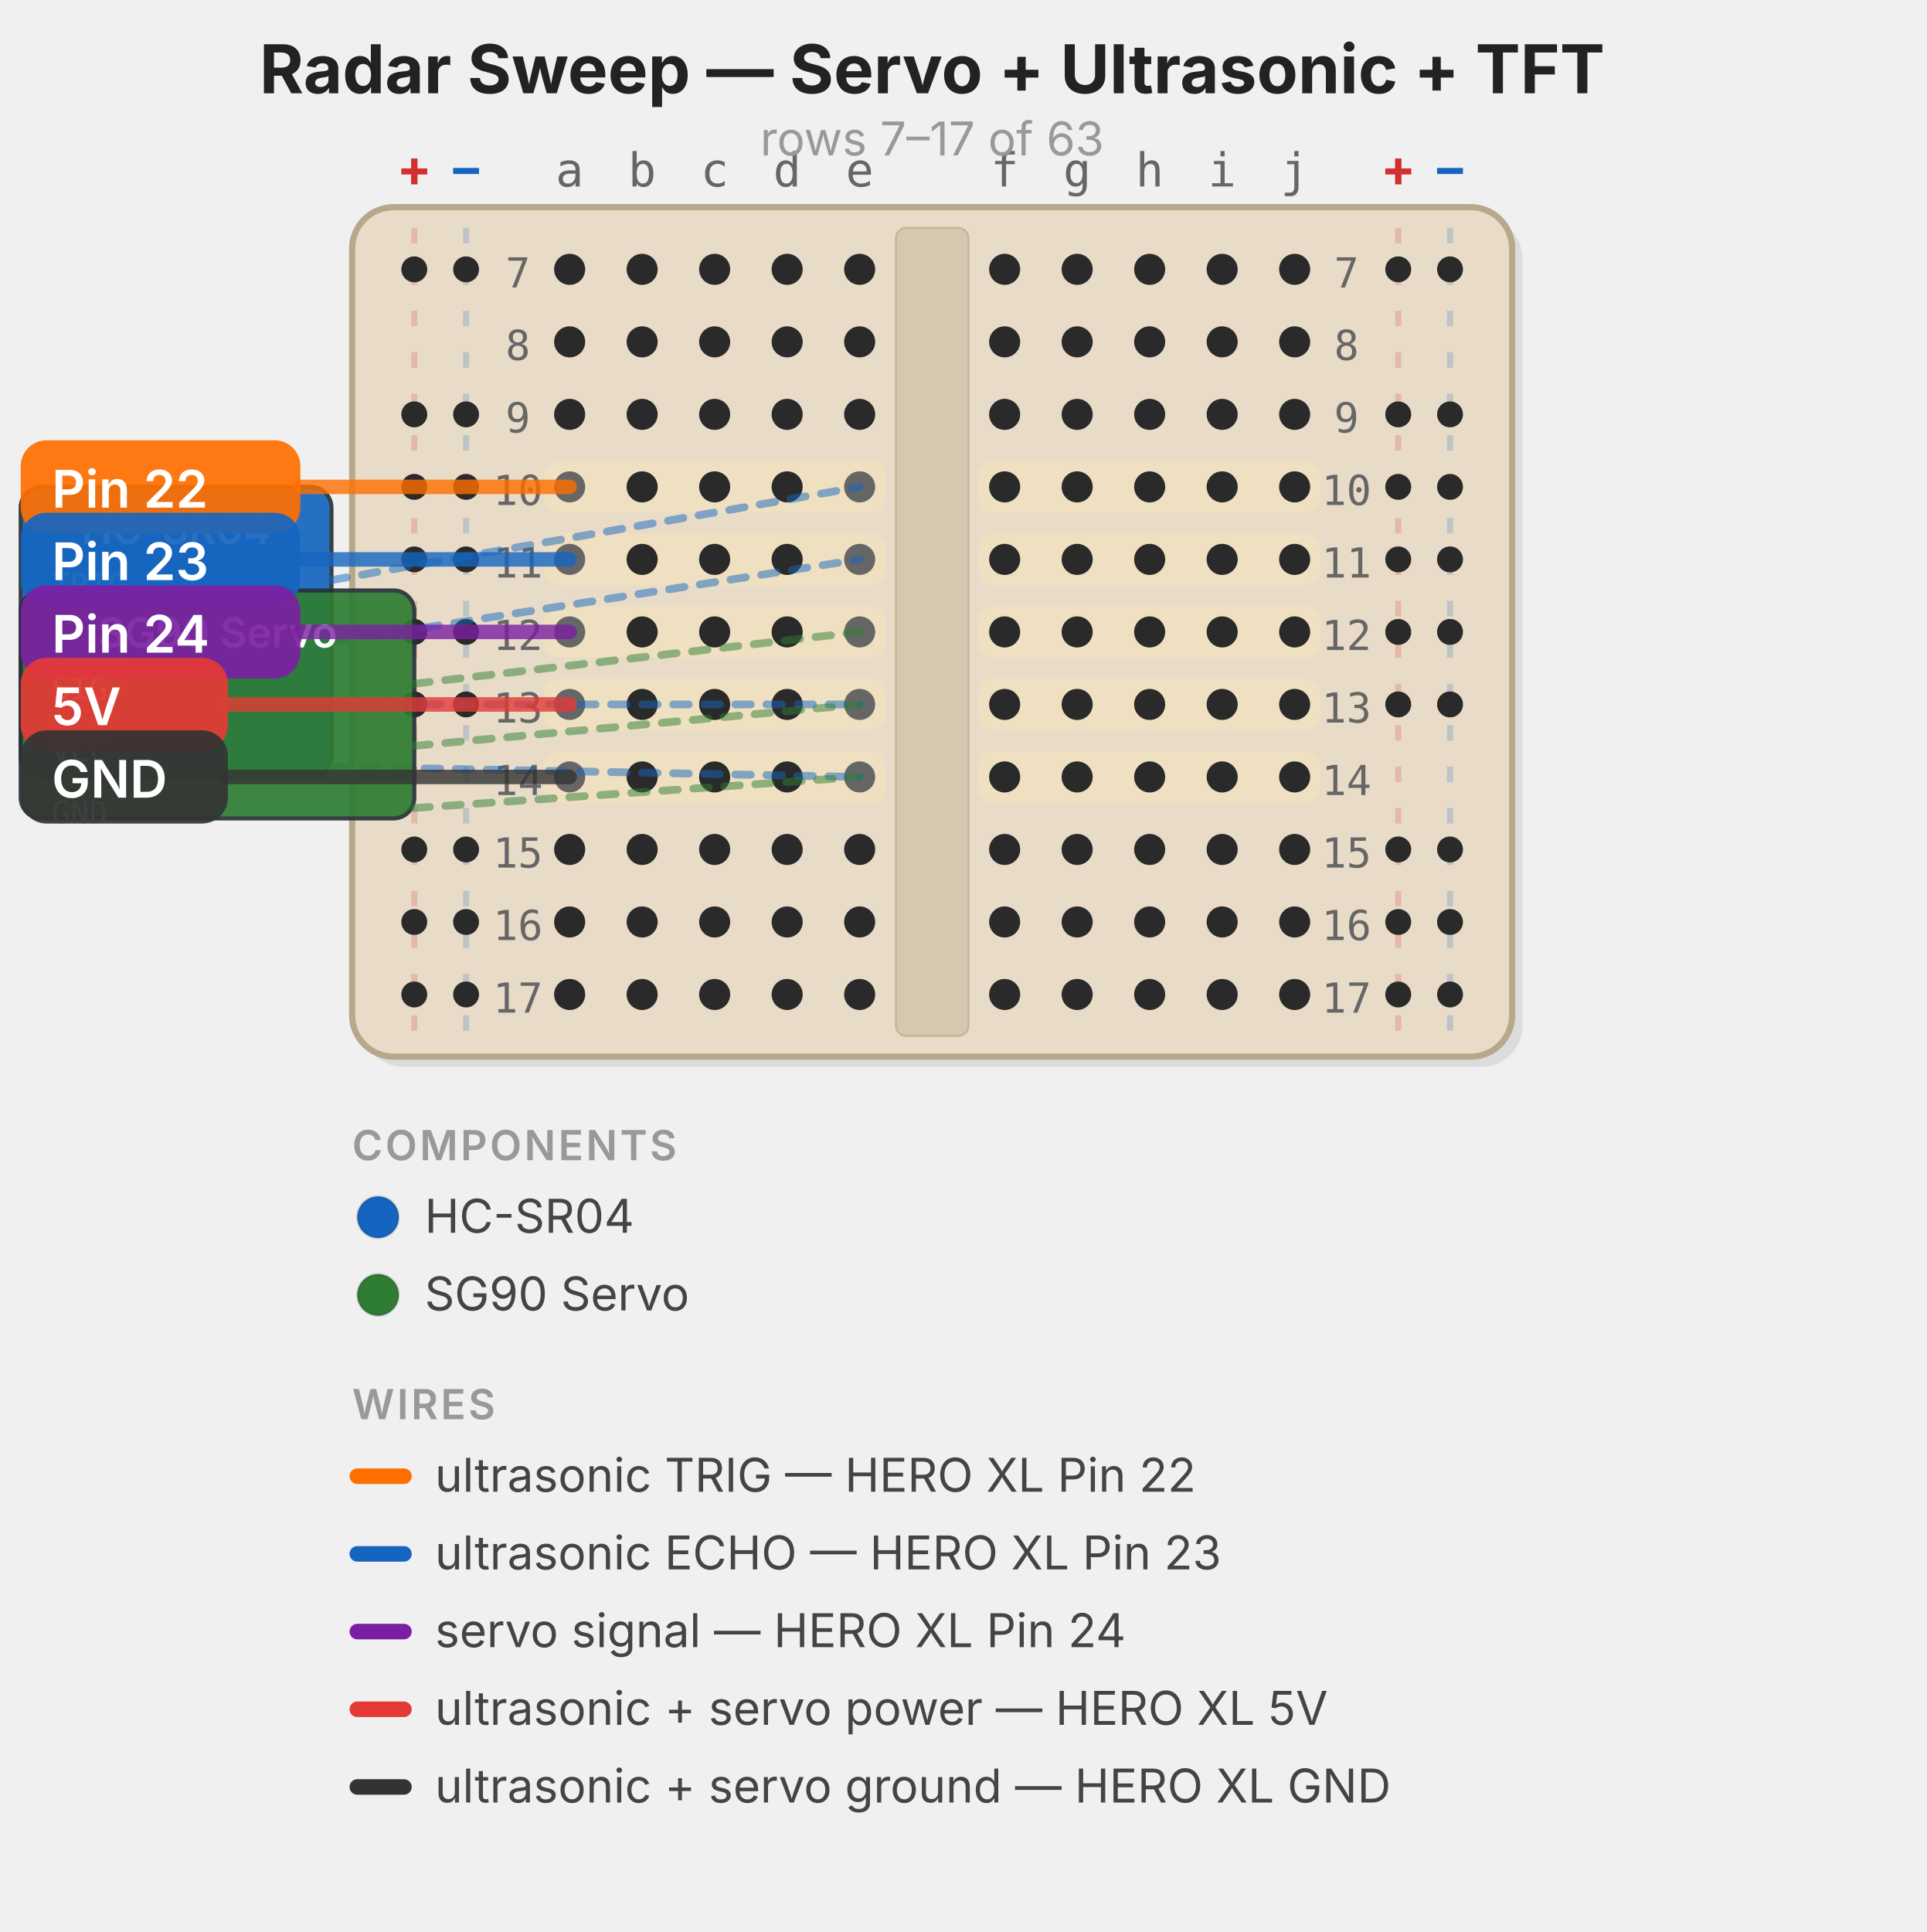
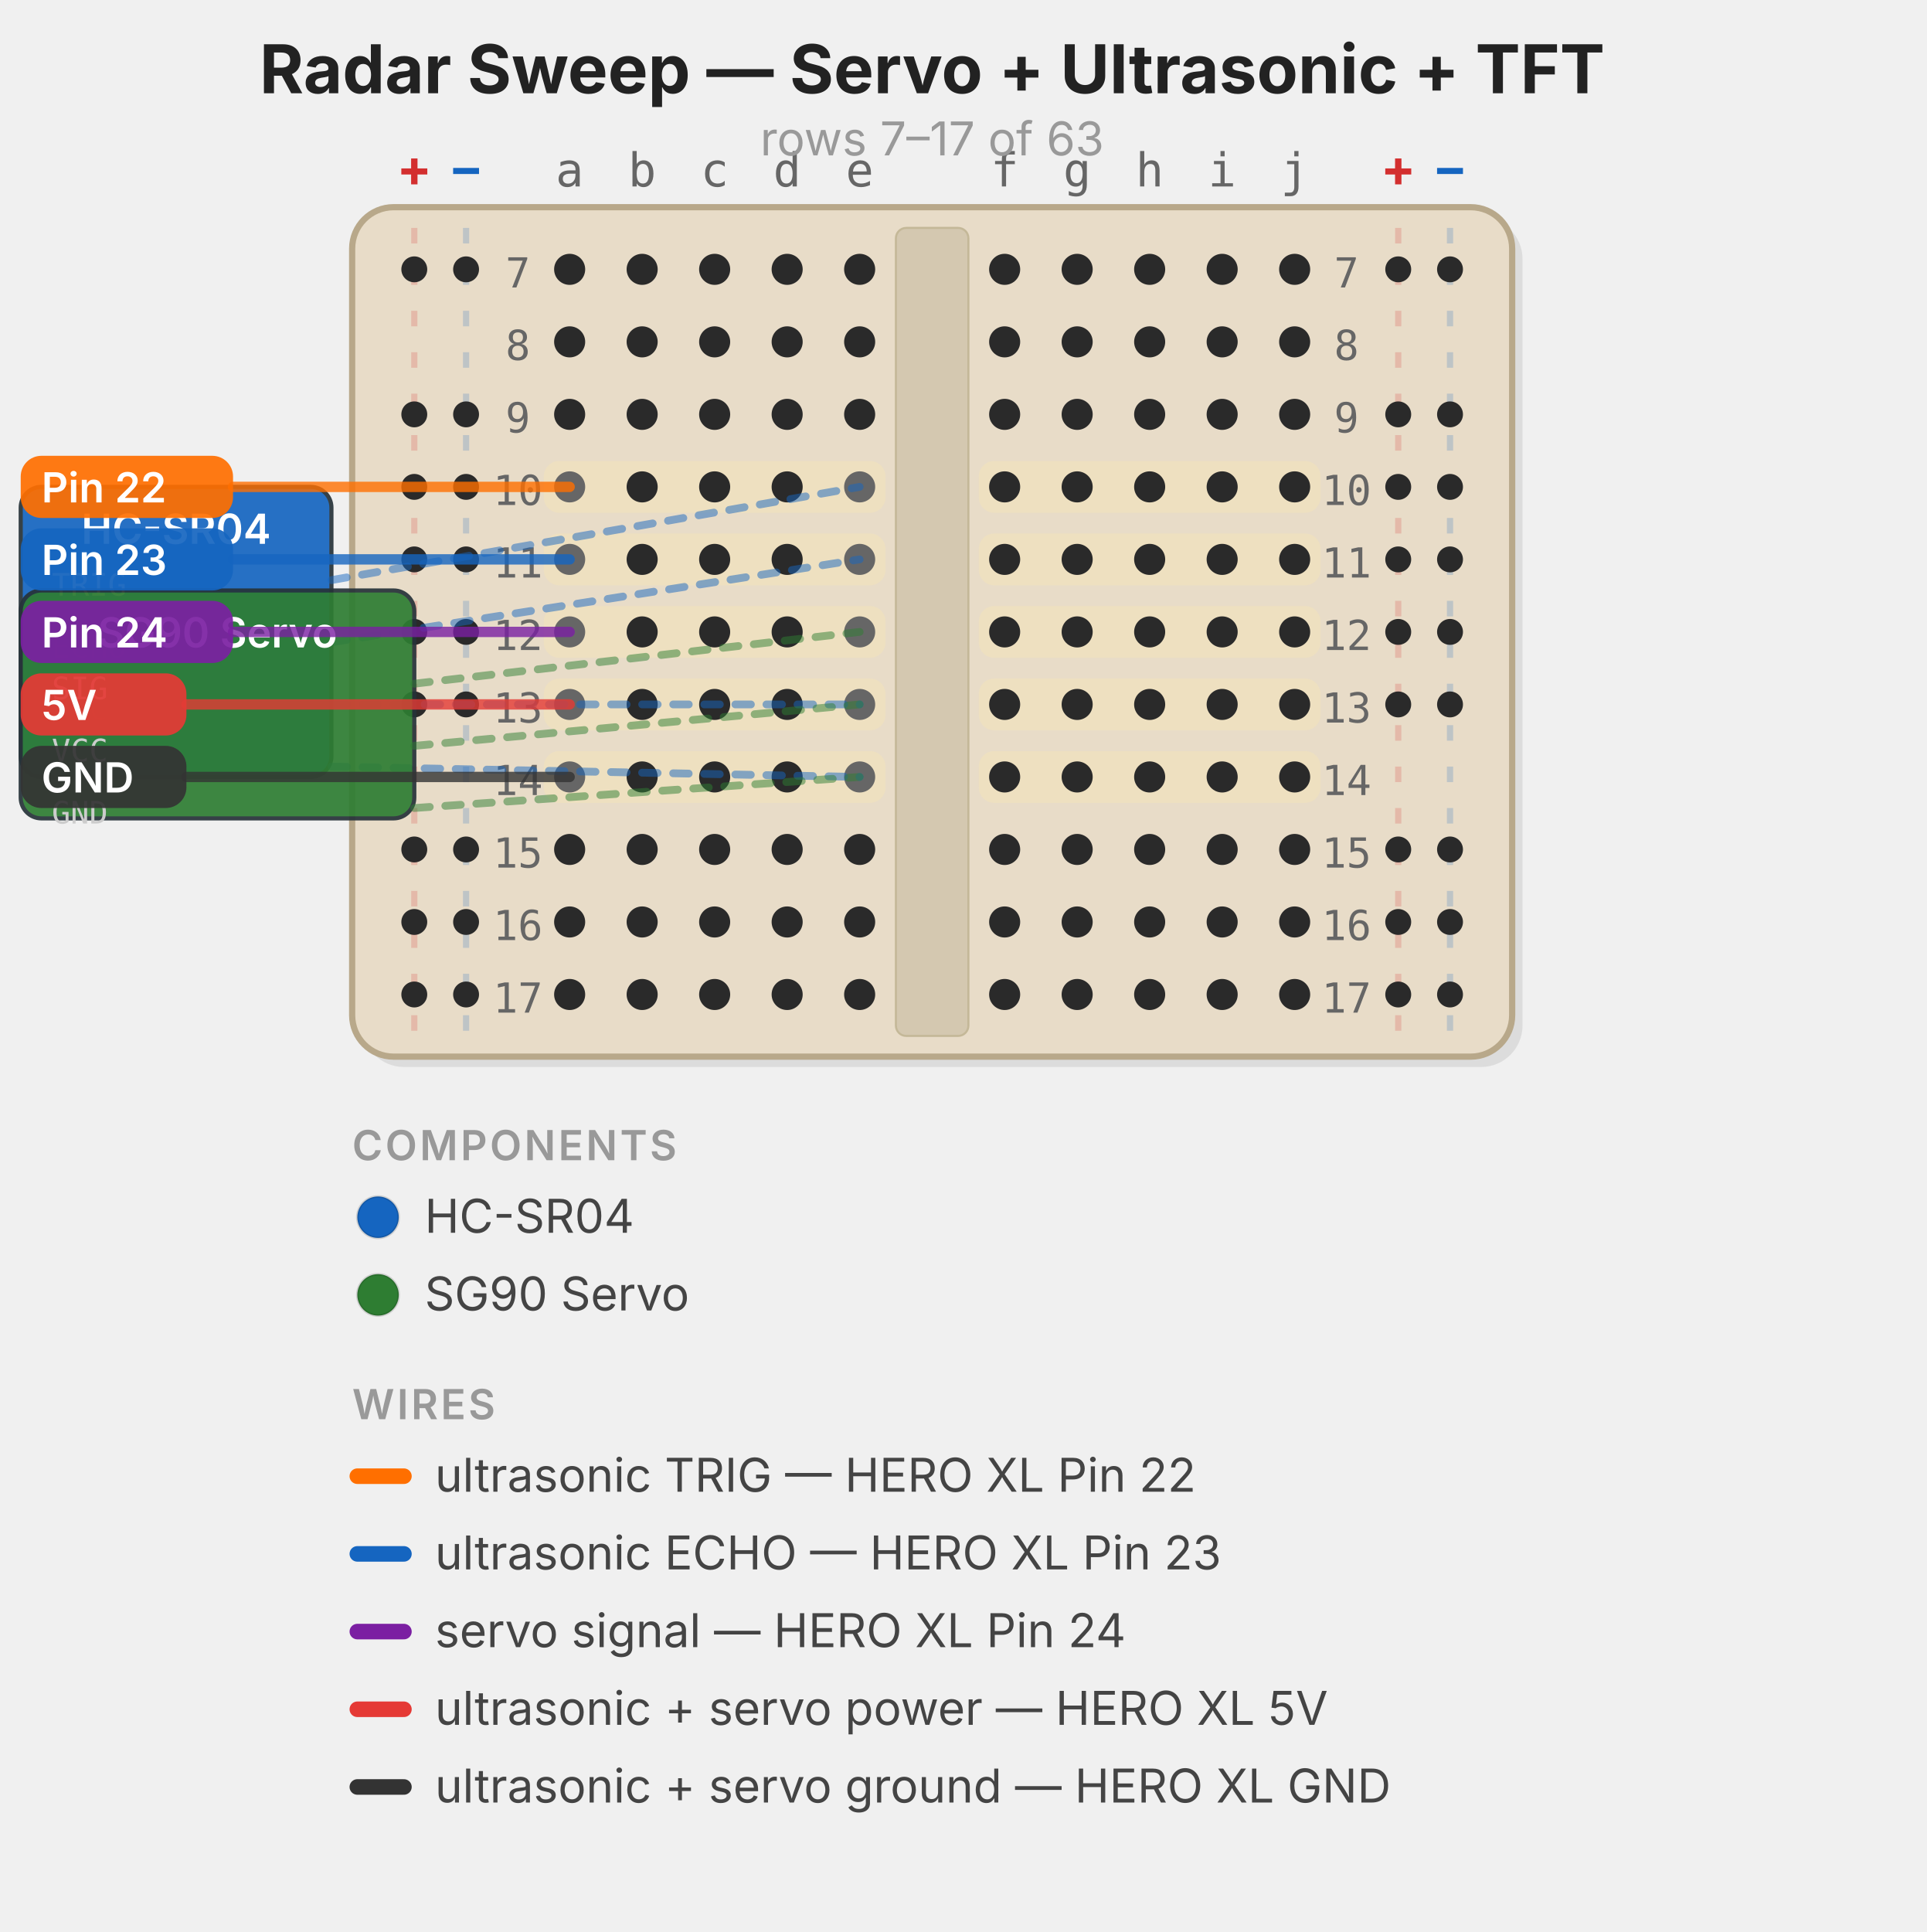
<svg xmlns="http://www.w3.org/2000/svg" viewBox="0 0 372 373" width="372" height="373" style="background:#fff">
  <rect x="70.0" y="42.0" width="224.0" height="164.0" rx="8" fill="#00000015" />
  <rect x="68.0" y="40.0" width="224.0" height="164.0" rx="8" fill="#e8dcc8" stroke="#b8a88a" stroke-width="1.2" />
  <rect x="173.0" y="44.0" width="14.0" height="156.0" rx="2" fill="#d4c8b0" stroke="#c4b898" stroke-width="0.4" />
  <line x1="80.0" y1="44.0" x2="80.0" y2="200.0" stroke="#d32f2f" stroke-width="1.2" opacity="0.2" stroke-dasharray="3,5" />
  <line x1="90.0" y1="44.0" x2="90.0" y2="200.0" stroke="#1565c0" stroke-width="1.2" opacity="0.2" stroke-dasharray="3,5" />
  <line x1="270.0" y1="44.0" x2="270.0" y2="200.0" stroke="#d32f2f" stroke-width="1.2" opacity="0.2" stroke-dasharray="3,5" />
  <line x1="280.0" y1="44.0" x2="280.0" y2="200.0" stroke="#1565c0" stroke-width="1.2" opacity="0.2" stroke-dasharray="3,5" />
  <rect x="105.0" y="89.0" width="66.0" height="10.0" rx="3" fill="#ffeaa7" opacity="0.25" />
  <rect x="189.0" y="89.0" width="66.0" height="10.0" rx="3" fill="#ffeaa7" opacity="0.25" />
  <rect x="105.0" y="103.0" width="66.0" height="10.0" rx="3" fill="#ffeaa7" opacity="0.25" />
  <rect x="189.0" y="103.0" width="66.0" height="10.0" rx="3" fill="#ffeaa7" opacity="0.25" />
  <rect x="105.0" y="117.0" width="66.0" height="10.0" rx="3" fill="#ffeaa7" opacity="0.25" />
  <rect x="189.0" y="117.0" width="66.0" height="10.0" rx="3" fill="#ffeaa7" opacity="0.25" />
  <rect x="105.0" y="131.0" width="66.0" height="10.0" rx="3" fill="#ffeaa7" opacity="0.25" />
  <rect x="189.0" y="131.0" width="66.0" height="10.0" rx="3" fill="#ffeaa7" opacity="0.25" />
  <rect x="105.0" y="145.0" width="66.0" height="10.0" rx="3" fill="#ffeaa7" opacity="0.25" />
  <rect x="189.0" y="145.0" width="66.0" height="10.0" rx="3" fill="#ffeaa7" opacity="0.25" />
  <circle cx="110.0" cy="52.0" r="3.0" fill="#2a2a2a" />
  <circle cx="110.0" cy="66.0" r="3.0" fill="#2a2a2a" />
  <circle cx="110.0" cy="80.0" r="3.0" fill="#2a2a2a" />
  <circle cx="110.0" cy="94.0" r="3.0" fill="#666" />
  <circle cx="110.0" cy="108.0" r="3.0" fill="#666" />
  <circle cx="110.0" cy="122.0" r="3.0" fill="#666" />
  <circle cx="110.0" cy="136.0" r="3.0" fill="#666" />
  <circle cx="110.0" cy="150.0" r="3.0" fill="#666" />
  <circle cx="110.0" cy="164.0" r="3.0" fill="#2a2a2a" />
  <circle cx="110.0" cy="178.0" r="3.0" fill="#2a2a2a" />
  <circle cx="110.0" cy="192.0" r="3.0" fill="#2a2a2a" />
  <circle cx="124.0" cy="52.0" r="3.0" fill="#2a2a2a" />
  <circle cx="124.0" cy="66.0" r="3.0" fill="#2a2a2a" />
  <circle cx="124.0" cy="80.0" r="3.0" fill="#2a2a2a" />
  <circle cx="124.0" cy="94.0" r="3.0" fill="#2a2a2a" />
  <circle cx="124.0" cy="108.0" r="3.0" fill="#2a2a2a" />
  <circle cx="124.0" cy="122.0" r="3.0" fill="#2a2a2a" />
  <circle cx="124.0" cy="136.0" r="3.0" fill="#2a2a2a" />
  <circle cx="124.0" cy="150.0" r="3.0" fill="#2a2a2a" />
  <circle cx="124.0" cy="164.0" r="3.0" fill="#2a2a2a" />
  <circle cx="124.0" cy="178.0" r="3.0" fill="#2a2a2a" />
  <circle cx="124.0" cy="192.0" r="3.0" fill="#2a2a2a" />
  <circle cx="138.0" cy="52.0" r="3.0" fill="#2a2a2a" />
  <circle cx="138.0" cy="66.0" r="3.0" fill="#2a2a2a" />
  <circle cx="138.0" cy="80.0" r="3.0" fill="#2a2a2a" />
  <circle cx="138.0" cy="94.0" r="3.0" fill="#2a2a2a" />
  <circle cx="138.0" cy="108.0" r="3.0" fill="#2a2a2a" />
  <circle cx="138.0" cy="122.0" r="3.0" fill="#2a2a2a" />
  <circle cx="138.0" cy="136.0" r="3.0" fill="#2a2a2a" />
  <circle cx="138.0" cy="150.0" r="3.0" fill="#2a2a2a" />
  <circle cx="138.0" cy="164.0" r="3.0" fill="#2a2a2a" />
  <circle cx="138.0" cy="178.0" r="3.0" fill="#2a2a2a" />
  <circle cx="138.0" cy="192.0" r="3.0" fill="#2a2a2a" />
  <circle cx="152.0" cy="52.0" r="3.0" fill="#2a2a2a" />
  <circle cx="152.0" cy="66.0" r="3.0" fill="#2a2a2a" />
  <circle cx="152.0" cy="80.0" r="3.0" fill="#2a2a2a" />
  <circle cx="152.0" cy="94.0" r="3.0" fill="#2a2a2a" />
  <circle cx="152.0" cy="108.0" r="3.0" fill="#2a2a2a" />
  <circle cx="152.0" cy="122.0" r="3.0" fill="#2a2a2a" />
  <circle cx="152.0" cy="136.0" r="3.0" fill="#2a2a2a" />
  <circle cx="152.0" cy="150.0" r="3.0" fill="#2a2a2a" />
  <circle cx="152.0" cy="164.0" r="3.0" fill="#2a2a2a" />
  <circle cx="152.0" cy="178.0" r="3.0" fill="#2a2a2a" />
  <circle cx="152.0" cy="192.0" r="3.0" fill="#2a2a2a" />
  <circle cx="166.0" cy="52.0" r="3.0" fill="#2a2a2a" />
  <circle cx="166.0" cy="66.0" r="3.0" fill="#2a2a2a" />
  <circle cx="166.0" cy="80.0" r="3.0" fill="#2a2a2a" />
  <circle cx="166.0" cy="94.0" r="3.0" fill="#666" />
  <circle cx="166.0" cy="108.0" r="3.0" fill="#666" />
  <circle cx="166.0" cy="122.0" r="3.0" fill="#666" />
  <circle cx="166.0" cy="136.0" r="3.0" fill="#666" />
  <circle cx="166.0" cy="150.0" r="3.0" fill="#666" />
  <circle cx="166.0" cy="164.0" r="3.0" fill="#2a2a2a" />
  <circle cx="166.0" cy="178.0" r="3.0" fill="#2a2a2a" />
  <circle cx="166.0" cy="192.0" r="3.0" fill="#2a2a2a" />
  <circle cx="194.0" cy="52.0" r="3.0" fill="#2a2a2a" />
  <circle cx="194.0" cy="66.0" r="3.0" fill="#2a2a2a" />
  <circle cx="194.0" cy="80.0" r="3.0" fill="#2a2a2a" />
  <circle cx="194.0" cy="94.0" r="3.0" fill="#2a2a2a" />
  <circle cx="194.0" cy="108.0" r="3.0" fill="#2a2a2a" />
  <circle cx="194.0" cy="122.0" r="3.0" fill="#2a2a2a" />
  <circle cx="194.0" cy="136.0" r="3.0" fill="#2a2a2a" />
  <circle cx="194.0" cy="150.0" r="3.0" fill="#2a2a2a" />
  <circle cx="194.0" cy="164.0" r="3.0" fill="#2a2a2a" />
  <circle cx="194.0" cy="178.0" r="3.0" fill="#2a2a2a" />
  <circle cx="194.0" cy="192.0" r="3.0" fill="#2a2a2a" />
  <circle cx="208.0" cy="52.0" r="3.0" fill="#2a2a2a" />
  <circle cx="208.0" cy="66.0" r="3.0" fill="#2a2a2a" />
  <circle cx="208.0" cy="80.0" r="3.0" fill="#2a2a2a" />
  <circle cx="208.0" cy="94.0" r="3.0" fill="#2a2a2a" />
  <circle cx="208.0" cy="108.0" r="3.0" fill="#2a2a2a" />
  <circle cx="208.0" cy="122.0" r="3.0" fill="#2a2a2a" />
  <circle cx="208.0" cy="136.0" r="3.0" fill="#2a2a2a" />
  <circle cx="208.0" cy="150.0" r="3.0" fill="#2a2a2a" />
  <circle cx="208.0" cy="164.0" r="3.0" fill="#2a2a2a" />
  <circle cx="208.0" cy="178.0" r="3.0" fill="#2a2a2a" />
  <circle cx="208.0" cy="192.0" r="3.0" fill="#2a2a2a" />
  <circle cx="222.0" cy="52.0" r="3.0" fill="#2a2a2a" />
  <circle cx="222.0" cy="66.0" r="3.0" fill="#2a2a2a" />
  <circle cx="222.0" cy="80.0" r="3.0" fill="#2a2a2a" />
  <circle cx="222.0" cy="94.0" r="3.0" fill="#2a2a2a" />
  <circle cx="222.0" cy="108.0" r="3.0" fill="#2a2a2a" />
  <circle cx="222.0" cy="122.0" r="3.0" fill="#2a2a2a" />
  <circle cx="222.0" cy="136.0" r="3.0" fill="#2a2a2a" />
  <circle cx="222.0" cy="150.0" r="3.0" fill="#2a2a2a" />
  <circle cx="222.0" cy="164.0" r="3.0" fill="#2a2a2a" />
  <circle cx="222.0" cy="178.0" r="3.0" fill="#2a2a2a" />
  <circle cx="222.0" cy="192.0" r="3.0" fill="#2a2a2a" />
  <circle cx="236.0" cy="52.0" r="3.0" fill="#2a2a2a" />
  <circle cx="236.0" cy="66.0" r="3.0" fill="#2a2a2a" />
  <circle cx="236.0" cy="80.0" r="3.0" fill="#2a2a2a" />
  <circle cx="236.0" cy="94.0" r="3.0" fill="#2a2a2a" />
  <circle cx="236.0" cy="108.0" r="3.0" fill="#2a2a2a" />
  <circle cx="236.0" cy="122.0" r="3.0" fill="#2a2a2a" />
  <circle cx="236.0" cy="136.0" r="3.0" fill="#2a2a2a" />
  <circle cx="236.0" cy="150.0" r="3.0" fill="#2a2a2a" />
  <circle cx="236.0" cy="164.0" r="3.0" fill="#2a2a2a" />
  <circle cx="236.0" cy="178.0" r="3.0" fill="#2a2a2a" />
  <circle cx="236.0" cy="192.0" r="3.0" fill="#2a2a2a" />
  <circle cx="250.0" cy="52.0" r="3.0" fill="#2a2a2a" />
  <circle cx="250.0" cy="66.0" r="3.0" fill="#2a2a2a" />
  <circle cx="250.0" cy="80.0" r="3.0" fill="#2a2a2a" />
  <circle cx="250.0" cy="94.0" r="3.0" fill="#2a2a2a" />
  <circle cx="250.0" cy="108.0" r="3.0" fill="#2a2a2a" />
  <circle cx="250.0" cy="122.0" r="3.0" fill="#2a2a2a" />
  <circle cx="250.0" cy="136.0" r="3.0" fill="#2a2a2a" />
  <circle cx="250.0" cy="150.0" r="3.0" fill="#2a2a2a" />
  <circle cx="250.0" cy="164.0" r="3.0" fill="#2a2a2a" />
  <circle cx="250.0" cy="178.0" r="3.0" fill="#2a2a2a" />
  <circle cx="250.0" cy="192.0" r="3.0" fill="#2a2a2a" />
  <circle cx="80.0" cy="52.0" r="2.5" fill="#2a2a2a" />
  <circle cx="80.0" cy="80.0" r="2.5" fill="#2a2a2a" />
  <circle cx="80.0" cy="94.0" r="2.5" fill="#2a2a2a" />
  <circle cx="80.0" cy="108.0" r="2.5" fill="#2a2a2a" />
  <circle cx="80.0" cy="122.0" r="2.5" fill="#2a2a2a" />
  <circle cx="80.0" cy="136.0" r="2.5" fill="#2a2a2a" />
  <circle cx="80.0" cy="164.0" r="2.5" fill="#2a2a2a" />
  <circle cx="80.0" cy="178.0" r="2.5" fill="#2a2a2a" />
  <circle cx="80.0" cy="192.0" r="2.5" fill="#2a2a2a" />
  <circle cx="90.0" cy="52.0" r="2.5" fill="#2a2a2a" />
  <circle cx="90.0" cy="80.0" r="2.5" fill="#2a2a2a" />
  <circle cx="90.0" cy="94.0" r="2.5" fill="#2a2a2a" />
  <circle cx="90.0" cy="108.0" r="2.5" fill="#2a2a2a" />
  <circle cx="90.0" cy="122.0" r="2.5" fill="#2a2a2a" />
  <circle cx="90.0" cy="136.0" r="2.5" fill="#2a2a2a" />
  <circle cx="90.0" cy="164.0" r="2.5" fill="#2a2a2a" />
  <circle cx="90.0" cy="178.0" r="2.5" fill="#2a2a2a" />
  <circle cx="90.0" cy="192.0" r="2.5" fill="#2a2a2a" />
  <circle cx="270.0" cy="52.0" r="2.5" fill="#2a2a2a" />
  <circle cx="270.0" cy="80.0" r="2.5" fill="#2a2a2a" />
  <circle cx="270.0" cy="94.0" r="2.5" fill="#2a2a2a" />
  <circle cx="270.0" cy="108.0" r="2.5" fill="#2a2a2a" />
  <circle cx="270.0" cy="122.0" r="2.5" fill="#2a2a2a" />
  <circle cx="270.0" cy="136.0" r="2.5" fill="#2a2a2a" />
  <circle cx="270.0" cy="164.0" r="2.5" fill="#2a2a2a" />
  <circle cx="270.0" cy="178.0" r="2.5" fill="#2a2a2a" />
  <circle cx="270.0" cy="192.0" r="2.5" fill="#2a2a2a" />
  <circle cx="280.0" cy="52.0" r="2.5" fill="#2a2a2a" />
  <circle cx="280.0" cy="80.0" r="2.5" fill="#2a2a2a" />
  <circle cx="280.0" cy="94.0" r="2.5" fill="#2a2a2a" />
  <circle cx="280.0" cy="108.0" r="2.5" fill="#2a2a2a" />
  <circle cx="280.0" cy="122.0" r="2.5" fill="#2a2a2a" />
  <circle cx="280.0" cy="136.0" r="2.5" fill="#2a2a2a" />
  <circle cx="280.0" cy="164.0" r="2.5" fill="#2a2a2a" />
  <circle cx="280.0" cy="178.0" r="2.5" fill="#2a2a2a" />
  <circle cx="280.0" cy="192.0" r="2.5" fill="#2a2a2a" />
  <text x="110.0" y="36.0" font-size="9" fill="#666" text-anchor="middle" font-family="'SF Mono', 'Cascadia Code', 'Fira Code', monospace">a</text>
  <text x="124.0" y="36.0" font-size="9" fill="#666" text-anchor="middle" font-family="'SF Mono', 'Cascadia Code', 'Fira Code', monospace">b</text>
  <text x="138.0" y="36.0" font-size="9" fill="#666" text-anchor="middle" font-family="'SF Mono', 'Cascadia Code', 'Fira Code', monospace">c</text>
  <text x="152.0" y="36.0" font-size="9" fill="#666" text-anchor="middle" font-family="'SF Mono', 'Cascadia Code', 'Fira Code', monospace">d</text>
  <text x="166.0" y="36.0" font-size="9" fill="#666" text-anchor="middle" font-family="'SF Mono', 'Cascadia Code', 'Fira Code', monospace">e</text>
  <text x="194.0" y="36.0" font-size="9" fill="#666" text-anchor="middle" font-family="'SF Mono', 'Cascadia Code', 'Fira Code', monospace">f</text>
  <text x="208.0" y="36.0" font-size="9" fill="#666" text-anchor="middle" font-family="'SF Mono', 'Cascadia Code', 'Fira Code', monospace">g</text>
  <text x="222.0" y="36.0" font-size="9" fill="#666" text-anchor="middle" font-family="'SF Mono', 'Cascadia Code', 'Fira Code', monospace">h</text>
  <text x="236.0" y="36.0" font-size="9" fill="#666" text-anchor="middle" font-family="'SF Mono', 'Cascadia Code', 'Fira Code', monospace">i</text>
  <text x="250.0" y="36.0" font-size="9" fill="#666" text-anchor="middle" font-family="'SF Mono', 'Cascadia Code', 'Fira Code', monospace">j</text>
  <text x="80.0" y="36.0" font-size="10" fill="#d32f2f" font-weight="bold" text-anchor="middle" font-family="system-ui, -apple-system, 'Segoe UI', sans-serif">+</text>
  <text x="90.0" y="36.0" font-size="10" fill="#1565c0" font-weight="bold" text-anchor="middle" font-family="system-ui, -apple-system, 'Segoe UI', sans-serif">–</text>
  <text x="270.0" y="36.0" font-size="10" fill="#d32f2f" font-weight="bold" text-anchor="middle" font-family="system-ui, -apple-system, 'Segoe UI', sans-serif">+</text>
  <text x="280.0" y="36.0" font-size="10" fill="#1565c0" font-weight="bold" text-anchor="middle" font-family="system-ui, -apple-system, 'Segoe UI', sans-serif">–</text>
  <text x="100.0" y="55.5" font-size="8" fill="#666" text-anchor="middle" font-family="'SF Mono', 'Cascadia Code', 'Fira Code', monospace">7</text>
  <text x="260.0" y="55.5" font-size="8" fill="#666" text-anchor="middle" font-family="'SF Mono', 'Cascadia Code', 'Fira Code', monospace">7</text>
  <text x="100.0" y="69.5" font-size="8" fill="#666" text-anchor="middle" font-family="'SF Mono', 'Cascadia Code', 'Fira Code', monospace">8</text>
  <text x="260.0" y="69.5" font-size="8" fill="#666" text-anchor="middle" font-family="'SF Mono', 'Cascadia Code', 'Fira Code', monospace">8</text>
  <text x="100.0" y="83.5" font-size="8" fill="#666" text-anchor="middle" font-family="'SF Mono', 'Cascadia Code', 'Fira Code', monospace">9</text>
  <text x="260.0" y="83.5" font-size="8" fill="#666" text-anchor="middle" font-family="'SF Mono', 'Cascadia Code', 'Fira Code', monospace">9</text>
  <text x="100.0" y="97.5" font-size="8" fill="#666" text-anchor="middle" font-family="'SF Mono', 'Cascadia Code', 'Fira Code', monospace">10</text>
  <text x="260.0" y="97.5" font-size="8" fill="#666" text-anchor="middle" font-family="'SF Mono', 'Cascadia Code', 'Fira Code', monospace">10</text>
  <text x="100.0" y="111.5" font-size="8" fill="#666" text-anchor="middle" font-family="'SF Mono', 'Cascadia Code', 'Fira Code', monospace">11</text>
  <text x="260.0" y="111.5" font-size="8" fill="#666" text-anchor="middle" font-family="'SF Mono', 'Cascadia Code', 'Fira Code', monospace">11</text>
  <text x="100.0" y="125.5" font-size="8" fill="#666" text-anchor="middle" font-family="'SF Mono', 'Cascadia Code', 'Fira Code', monospace">12</text>
  <text x="260.0" y="125.5" font-size="8" fill="#666" text-anchor="middle" font-family="'SF Mono', 'Cascadia Code', 'Fira Code', monospace">12</text>
  <text x="100.0" y="139.5" font-size="8" fill="#666" text-anchor="middle" font-family="'SF Mono', 'Cascadia Code', 'Fira Code', monospace">13</text>
  <text x="260.0" y="139.5" font-size="8" fill="#666" text-anchor="middle" font-family="'SF Mono', 'Cascadia Code', 'Fira Code', monospace">13</text>
  <text x="100.0" y="153.5" font-size="8" fill="#666" text-anchor="middle" font-family="'SF Mono', 'Cascadia Code', 'Fira Code', monospace">14</text>
  <text x="260.0" y="153.5" font-size="8" fill="#666" text-anchor="middle" font-family="'SF Mono', 'Cascadia Code', 'Fira Code', monospace">14</text>
  <text x="100.0" y="167.5" font-size="8" fill="#666" text-anchor="middle" font-family="'SF Mono', 'Cascadia Code', 'Fira Code', monospace">15</text>
  <text x="260.0" y="167.5" font-size="8" fill="#666" text-anchor="middle" font-family="'SF Mono', 'Cascadia Code', 'Fira Code', monospace">15</text>
  <text x="100.0" y="181.5" font-size="8" fill="#666" text-anchor="middle" font-family="'SF Mono', 'Cascadia Code', 'Fira Code', monospace">16</text>
  <text x="260.0" y="181.5" font-size="8" fill="#666" text-anchor="middle" font-family="'SF Mono', 'Cascadia Code', 'Fira Code', monospace">16</text>
  <text x="100.0" y="195.5" font-size="8" fill="#666" text-anchor="middle" font-family="'SF Mono', 'Cascadia Code', 'Fira Code', monospace">17</text>
  <text x="260.0" y="195.5" font-size="8" fill="#666" text-anchor="middle" font-family="'SF Mono', 'Cascadia Code', 'Fira Code', monospace">17</text>
  <rect x="4.0" y="94.0" width="60.0" height="56.0" rx="4" fill="#1565c0" stroke="#263238" stroke-width="0.8" opacity="0.92" />
  <text x="34.0" y="105.0" font-size="8" fill="white" font-weight="600" text-anchor="middle" font-family="system-ui, -apple-system, 'Segoe UI', sans-serif">HC-SR04</text>
  <text x="10.0" y="115.0" font-size="6" fill="#ccc" font-family="'SF Mono', 'Cascadia Code', 'Fira Code', monospace">TRIG</text>
  <line x1="64.0" y1="112.0" x2="166.0" y2="94.0" stroke="#1565c0" stroke-width="1.5" stroke-linecap="round" opacity="0.5" stroke-dasharray="3,3" />
  <text x="10.0" y="127.0" font-size="6" fill="#ccc" font-family="'SF Mono', 'Cascadia Code', 'Fira Code', monospace">ECHO</text>
  <line x1="64.0" y1="124.0" x2="166.0" y2="108.0" stroke="#1565c0" stroke-width="1.5" stroke-linecap="round" opacity="0.5" stroke-dasharray="3,3" />
  <text x="10.0" y="139.0" font-size="6" fill="#ccc" font-family="'SF Mono', 'Cascadia Code', 'Fira Code', monospace">VCC</text>
  <line x1="64.0" y1="136.0" x2="166.0" y2="136.0" stroke="#1565c0" stroke-width="1.5" stroke-linecap="round" opacity="0.5" stroke-dasharray="3,3" />
  <text x="10.0" y="151.0" font-size="6" fill="#ccc" font-family="'SF Mono', 'Cascadia Code', 'Fira Code', monospace">GND</text>
  <line x1="64.0" y1="148.0" x2="166.0" y2="150.0" stroke="#1565c0" stroke-width="1.5" stroke-linecap="round" opacity="0.5" stroke-dasharray="3,3" />
  <rect x="4.0" y="114.0" width="76.0" height="44.0" rx="4" fill="#2e7d32" stroke="#263238" stroke-width="0.8" opacity="0.92" />
  <text x="42.0" y="125.0" font-size="8" fill="white" font-weight="600" text-anchor="middle" font-family="system-ui, -apple-system, 'Segoe UI', sans-serif">SG90 Servo</text>
  <text x="10.0" y="135.0" font-size="6" fill="#ccc" font-family="'SF Mono', 'Cascadia Code', 'Fira Code', monospace">SIG</text>
  <line x1="80.0" y1="132.0" x2="166.0" y2="122.0" stroke="#2e7d32" stroke-width="1.5" stroke-linecap="round" opacity="0.5" stroke-dasharray="3,3" />
  <text x="10.0" y="147.0" font-size="6" fill="#ccc" font-family="'SF Mono', 'Cascadia Code', 'Fira Code', monospace">VCC</text>
  <line x1="80.0" y1="144.0" x2="166.0" y2="136.0" stroke="#2e7d32" stroke-width="1.5" stroke-linecap="round" opacity="0.5" stroke-dasharray="3,3" />
  <text x="10.0" y="159.0" font-size="6" fill="#ccc" font-family="'SF Mono', 'Cascadia Code', 'Fira Code', monospace">GND</text>
  <line x1="80.0" y1="156.0" x2="166.0" y2="150.0" stroke="#2e7d32" stroke-width="1.5" stroke-linecap="round" opacity="0.5" stroke-dasharray="3,3" />
-   <line x1="58.0" y1="94.0" x2="110.0" y2="94.0" stroke="#ff6f00" stroke-width="2.8" stroke-linecap="round" opacity="0.8" />
-   <rect x="4.0" y="85.0" width="54.0" height="18.0" rx="5" fill="#ff6f00" opacity="0.92" />
-   <text x="10.0" y="98.0" font-size="10" fill="white" font-weight="600" font-family="system-ui, -apple-system, 'Segoe UI', sans-serif">Pin 22</text>
-   <line x1="58.0" y1="108.0" x2="110.0" y2="108.0" stroke="#1565c0" stroke-width="2.8" stroke-linecap="round" opacity="0.8" />
-   <rect x="4.0" y="99.0" width="54.0" height="18.0" rx="5" fill="#1565c0" opacity="0.92" />
-   <text x="10.0" y="112.0" font-size="10" fill="white" font-weight="600" font-family="system-ui, -apple-system, 'Segoe UI', sans-serif">Pin 23</text>
-   <line x1="58.0" y1="122.0" x2="110.0" y2="122.0" stroke="#7b1fa2" stroke-width="2.8" stroke-linecap="round" opacity="0.8" />
-   <rect x="4.0" y="113.0" width="54.0" height="18.0" rx="5" fill="#7b1fa2" opacity="0.92" />
-   <text x="10.0" y="126.0" font-size="10" fill="white" font-weight="600" font-family="system-ui, -apple-system, 'Segoe UI', sans-serif">Pin 24</text>
-   <line x1="44.0" y1="136.0" x2="110.0" y2="136.0" stroke="#e53935" stroke-width="2.8" stroke-linecap="round" opacity="0.8" />
-   <rect x="4.0" y="127.0" width="40.0" height="18.0" rx="5" fill="#e53935" opacity="0.92" />
-   <text x="10.0" y="140.0" font-size="10" fill="white" font-weight="600" font-family="system-ui, -apple-system, 'Segoe UI', sans-serif">5V</text>
-   <line x1="44.0" y1="150.0" x2="110.0" y2="150.0" stroke="#333333" stroke-width="2.8" stroke-linecap="round" opacity="0.8" />
-   <rect x="4.0" y="141.0" width="40.0" height="18.0" rx="5" fill="#333333" opacity="0.92" />
-   <text x="10.0" y="154.0" font-size="10" fill="white" font-weight="600" font-family="system-ui, -apple-system, 'Segoe UI', sans-serif">GND</text>
+   <line x1="45.0" y1="94.0" x2="110.0" y2="94.0" stroke="#ff6f00" stroke-width="2" stroke-linecap="round" opacity="0.8" />
+   <rect x="4.0" y="88.0" width="41.0" height="12.0" rx="4" fill="#ff6f00" opacity="0.92" />
+   <text x="8.0" y="97.0" font-size="8" fill="white" font-weight="600" font-family="system-ui, -apple-system, 'Segoe UI', sans-serif">Pin 22</text>
+   <line x1="45.0" y1="108.0" x2="110.0" y2="108.0" stroke="#1565c0" stroke-width="2" stroke-linecap="round" opacity="0.8" />
+   <rect x="4.0" y="102.0" width="41.0" height="12.0" rx="4" fill="#1565c0" opacity="0.92" />
+   <text x="8.0" y="111.0" font-size="8" fill="white" font-weight="600" font-family="system-ui, -apple-system, 'Segoe UI', sans-serif">Pin 23</text>
+   <line x1="45.0" y1="122.0" x2="110.0" y2="122.0" stroke="#7b1fa2" stroke-width="2" stroke-linecap="round" opacity="0.8" />
+   <rect x="4.0" y="116.0" width="41.0" height="12.0" rx="4" fill="#7b1fa2" opacity="0.92" />
+   <text x="8.0" y="125.0" font-size="8" fill="white" font-weight="600" font-family="system-ui, -apple-system, 'Segoe UI', sans-serif">Pin 24</text>
+   <line x1="36.0" y1="136.0" x2="110.0" y2="136.0" stroke="#e53935" stroke-width="2" stroke-linecap="round" opacity="0.8" />
+   <rect x="4.0" y="130.0" width="32.0" height="12.0" rx="4" fill="#e53935" opacity="0.92" />
+   <text x="8.0" y="139.0" font-size="8" fill="white" font-weight="600" font-family="system-ui, -apple-system, 'Segoe UI', sans-serif">5V</text>
+   <line x1="36.0" y1="150.0" x2="110.0" y2="150.0" stroke="#333333" stroke-width="2" stroke-linecap="round" opacity="0.8" />
+   <rect x="4.0" y="144.0" width="32.0" height="12.0" rx="4" fill="#333333" opacity="0.92" />
+   <text x="8.0" y="153.0" font-size="8" fill="white" font-weight="600" font-family="system-ui, -apple-system, 'Segoe UI', sans-serif">GND</text>
  <text x="68.0" y="224.0" font-size="8" fill="#999" font-weight="600" letter-spacing="0.5" font-family="system-ui, -apple-system, 'Segoe UI', sans-serif">COMPONENTS</text>
  <circle cx="73.0" cy="235.0" r="4.0" fill="#1565c0" stroke="#0002" stroke-width="0.5" />
  <text x="82.0" y="238.0" font-size="9" fill="#444" font-family="system-ui, -apple-system, 'Segoe UI', sans-serif">HC-SR04</text>
  <circle cx="73.0" cy="250.0" r="4.0" fill="#2e7d32" stroke="#0002" stroke-width="0.5" />
  <text x="82.0" y="253.0" font-size="9" fill="#444" font-family="system-ui, -apple-system, 'Segoe UI', sans-serif">SG90 Servo</text>
  <text x="68.0" y="274.0" font-size="8" fill="#999" font-weight="600" letter-spacing="0.5" font-family="system-ui, -apple-system, 'Segoe UI', sans-serif">WIRES</text>
  <line x1="69.0" y1="285.0" x2="78.0" y2="285.0" stroke="#ff6f00" stroke-width="3" stroke-linecap="round" />
  <text x="84.0" y="288.0" font-size="9" fill="#444" font-family="system-ui, -apple-system, 'Segoe UI', sans-serif">ultrasonic TRIG — HERO XL Pin 22</text>
  <line x1="69.0" y1="300.0" x2="78.0" y2="300.0" stroke="#1565c0" stroke-width="3" stroke-linecap="round" />
  <text x="84.0" y="303.0" font-size="9" fill="#444" font-family="system-ui, -apple-system, 'Segoe UI', sans-serif">ultrasonic ECHO — HERO XL Pin 23</text>
  <line x1="69.0" y1="315.0" x2="78.0" y2="315.0" stroke="#7b1fa2" stroke-width="3" stroke-linecap="round" />
  <text x="84.0" y="318.0" font-size="9" fill="#444" font-family="system-ui, -apple-system, 'Segoe UI', sans-serif">servo signal — HERO XL Pin 24</text>
  <line x1="69.0" y1="330.0" x2="78.0" y2="330.0" stroke="#e53935" stroke-width="3" stroke-linecap="round" />
  <text x="84.0" y="333.0" font-size="9" fill="#444" font-family="system-ui, -apple-system, 'Segoe UI', sans-serif">ultrasonic + servo power — HERO XL 5V</text>
  <line x1="69.0" y1="345.0" x2="78.0" y2="345.0" stroke="#333333" stroke-width="3" stroke-linecap="round" />
  <text x="84.0" y="348.0" font-size="9" fill="#444" font-family="system-ui, -apple-system, 'Segoe UI', sans-serif">ultrasonic + servo ground — HERO XL GND</text>
  <text x="180.0" y="18.0" font-size="13" fill="#222" font-weight="700" text-anchor="middle" font-family="system-ui, -apple-system, 'Segoe UI', sans-serif">Radar Sweep — Servo + Ultrasonic + TFT</text>
  <text x="180.0" y="30.0" font-size="9" fill="#999" text-anchor="middle" font-family="system-ui, -apple-system, 'Segoe UI', sans-serif">rows 7–17 of 63</text>
</svg>
